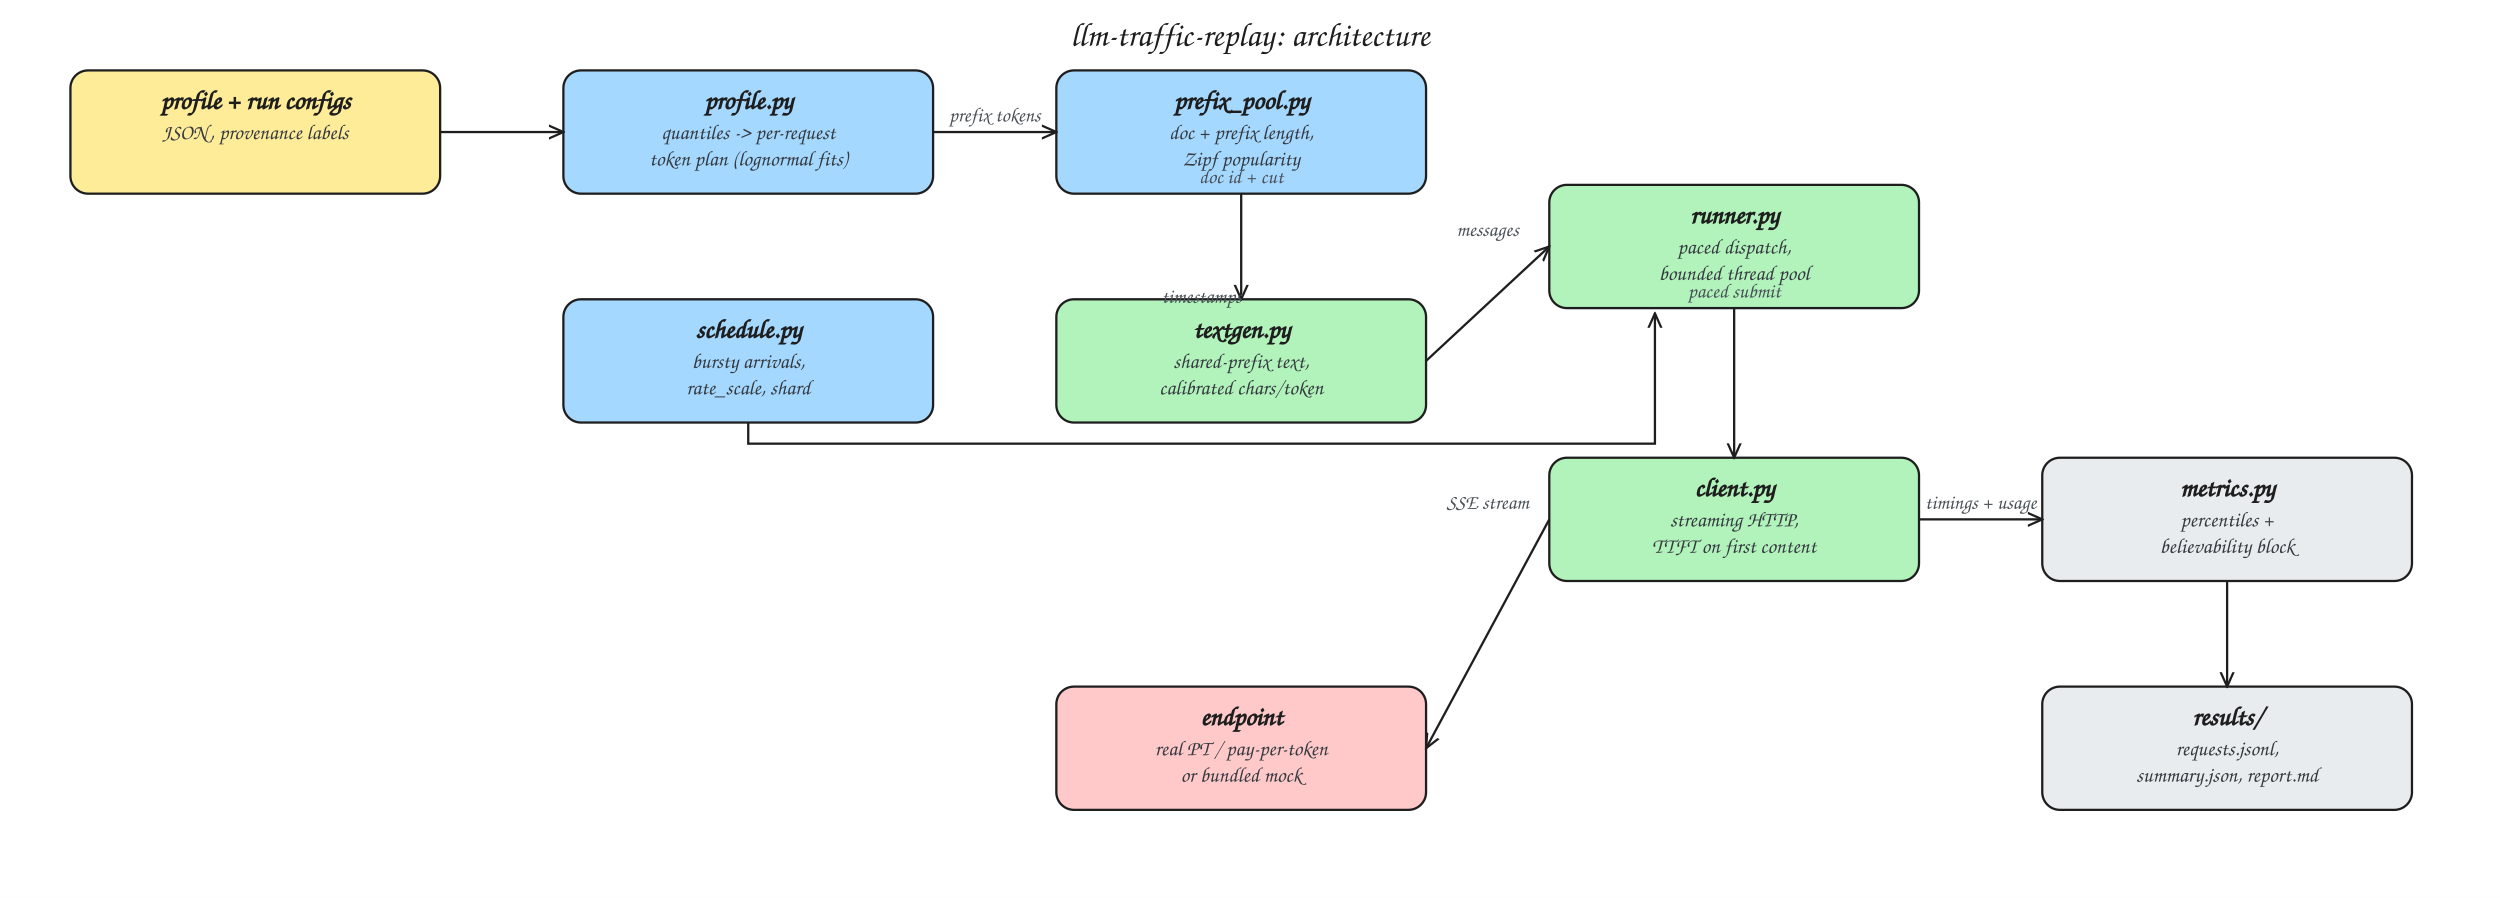
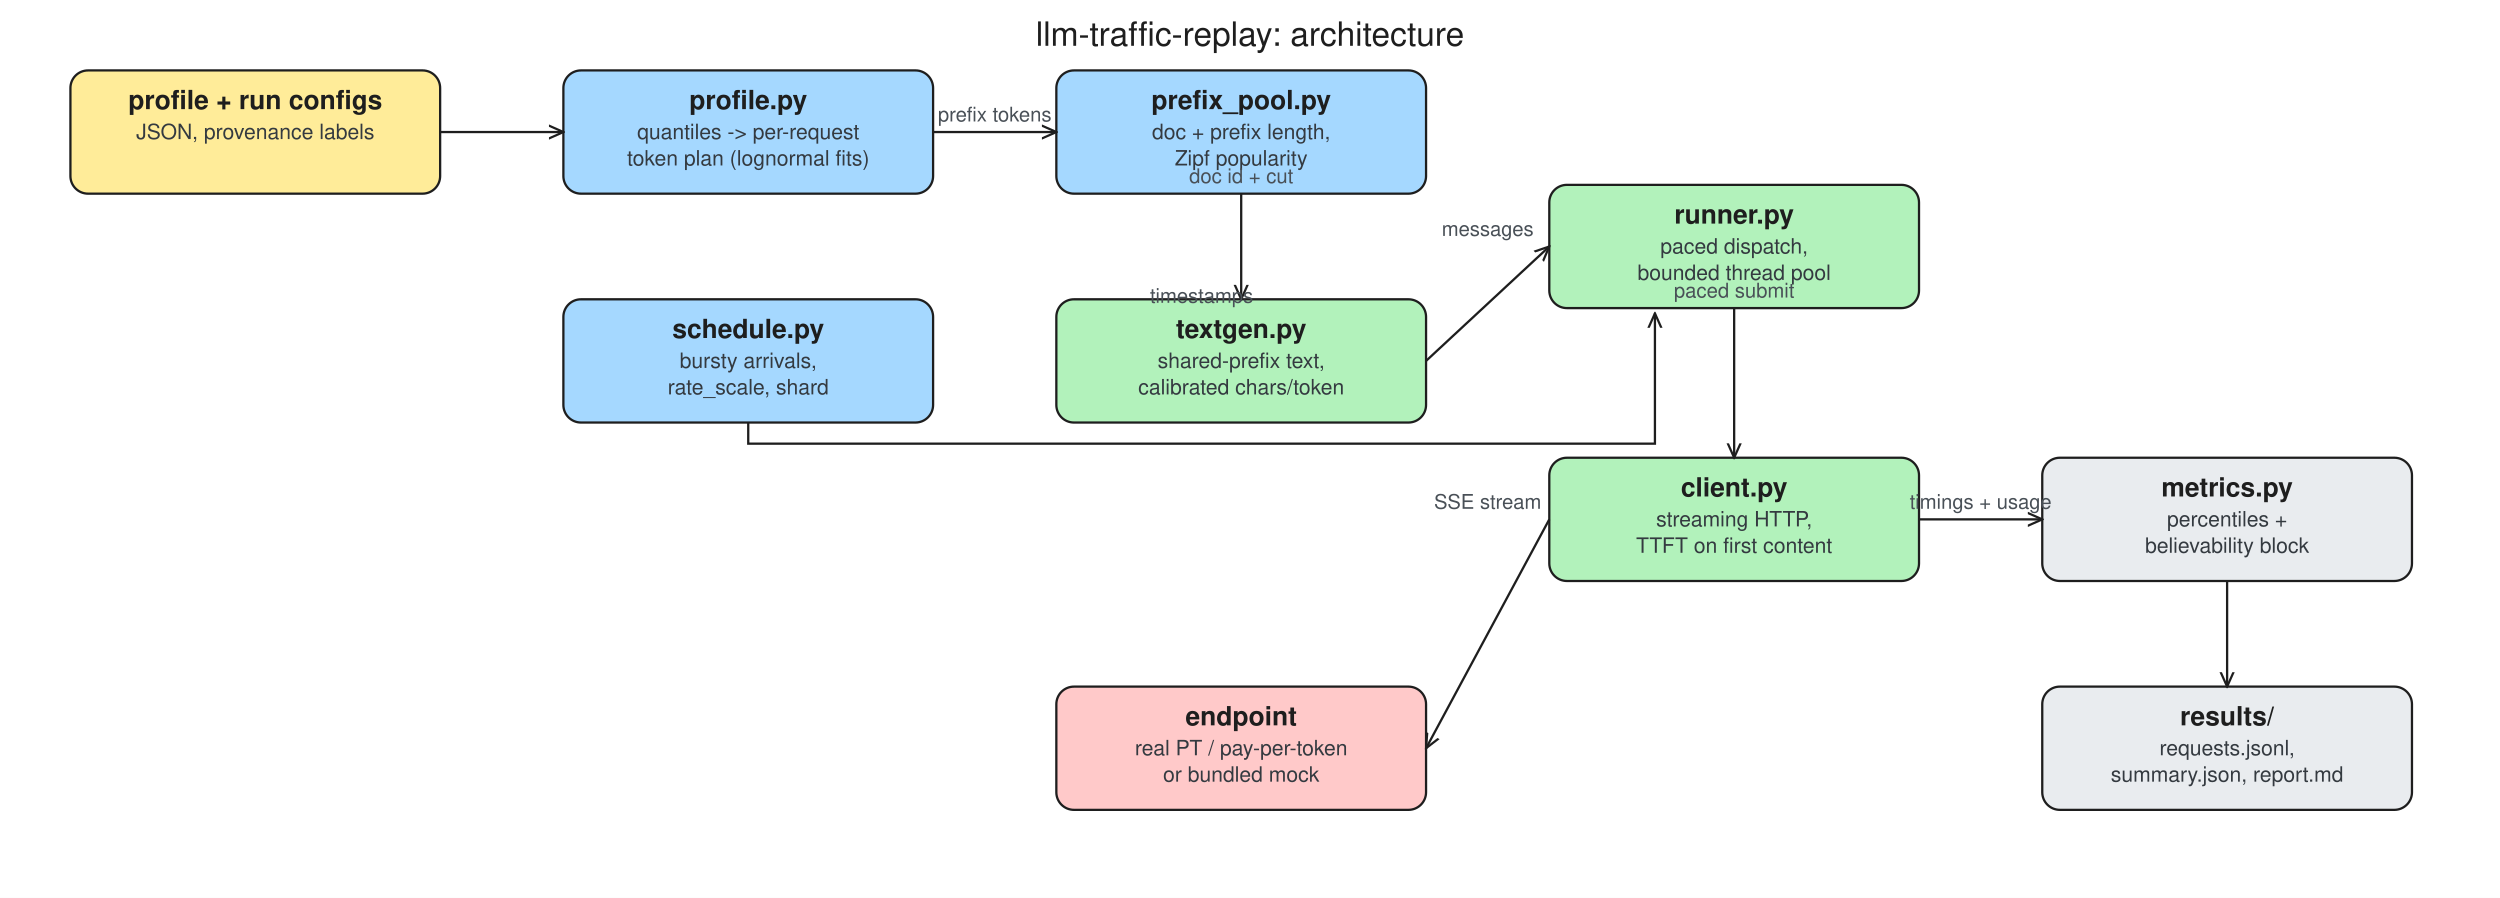
<svg xmlns="http://www.w3.org/2000/svg" viewBox="0 0 1420 510" width="1420" height="510">
  <defs>
    <marker id="ah" viewBox="0 0 10 10" refX="9" refY="5" markerWidth="7" markerHeight="7" orient="auto-start-reverse">
      <path d="M 0 1 L 9 5 L 0 9" fill="none" stroke="#1e1e1e" stroke-width="1.4" stroke-linecap="round" />
    </marker>
  </defs>
  <rect width="1420" height="510" fill="white" />
-   <text x="710.0" y="26" text-anchor="middle" font-family="Segoe Print, Bradley Hand, Comic Sans MS, cursive" font-size="19" fill="#1e1e1e">llm-traffic-replay: architecture</text>
+   <text x="710.0" y="26" text-anchor="middle" font-family="-apple-system, BlinkMacSystemFont, Segoe UI, Helvetica, Arial, sans-serif" font-size="19" fill="#1e1e1e">llm-traffic-replay: architecture</text>
  <rect x="40" y="40" rx="10" width="210" height="70" fill="#ffec99" stroke="#1e1e1e" stroke-width="1.3" />
-   <text x="145.0" y="62" text-anchor="middle" font-family="Segoe Print, Bradley Hand, Comic Sans MS, cursive" font-size="15" font-weight="bold" fill="#1e1e1e">profile + run configs</text>
-   <text x="145.0" y="79" text-anchor="middle" font-family="Segoe Print, Bradley Hand, Comic Sans MS, cursive" font-size="12" fill="#343a40">JSON, provenance labels</text>
+   <text x="145.0" y="62" text-anchor="middle" font-family="-apple-system, BlinkMacSystemFont, Segoe UI, Helvetica, Arial, sans-serif" font-size="15" font-weight="bold" fill="#1e1e1e">profile + run configs</text>
+   <text x="145.0" y="79" text-anchor="middle" font-family="-apple-system, BlinkMacSystemFont, Segoe UI, Helvetica, Arial, sans-serif" font-size="12" fill="#343a40">JSON, provenance labels</text>
  <rect x="320" y="40" rx="10" width="210" height="70" fill="#a5d8ff" stroke="#1e1e1e" stroke-width="1.3" />
-   <text x="425.0" y="62" text-anchor="middle" font-family="Segoe Print, Bradley Hand, Comic Sans MS, cursive" font-size="15" font-weight="bold" fill="#1e1e1e">profile.py</text>
-   <text x="425.0" y="79" text-anchor="middle" font-family="Segoe Print, Bradley Hand, Comic Sans MS, cursive" font-size="12" fill="#343a40">quantiles -&gt; per-request</text>
-   <text x="425.0" y="94" text-anchor="middle" font-family="Segoe Print, Bradley Hand, Comic Sans MS, cursive" font-size="12" fill="#343a40">token plan (lognormal fits)</text>
+   <text x="425.0" y="62" text-anchor="middle" font-family="-apple-system, BlinkMacSystemFont, Segoe UI, Helvetica, Arial, sans-serif" font-size="15" font-weight="bold" fill="#1e1e1e">profile.py</text>
+   <text x="425.0" y="79" text-anchor="middle" font-family="-apple-system, BlinkMacSystemFont, Segoe UI, Helvetica, Arial, sans-serif" font-size="12" fill="#343a40">quantiles -&gt; per-request</text>
+   <text x="425.0" y="94" text-anchor="middle" font-family="-apple-system, BlinkMacSystemFont, Segoe UI, Helvetica, Arial, sans-serif" font-size="12" fill="#343a40">token plan (lognormal fits)</text>
  <rect x="600" y="40" rx="10" width="210" height="70" fill="#a5d8ff" stroke="#1e1e1e" stroke-width="1.3" />
-   <text x="705.0" y="62" text-anchor="middle" font-family="Segoe Print, Bradley Hand, Comic Sans MS, cursive" font-size="15" font-weight="bold" fill="#1e1e1e">prefix_pool.py</text>
-   <text x="705.0" y="79" text-anchor="middle" font-family="Segoe Print, Bradley Hand, Comic Sans MS, cursive" font-size="12" fill="#343a40">doc + prefix length,</text>
-   <text x="705.0" y="94" text-anchor="middle" font-family="Segoe Print, Bradley Hand, Comic Sans MS, cursive" font-size="12" fill="#343a40">Zipf popularity</text>
+   <text x="705.0" y="62" text-anchor="middle" font-family="-apple-system, BlinkMacSystemFont, Segoe UI, Helvetica, Arial, sans-serif" font-size="15" font-weight="bold" fill="#1e1e1e">prefix_pool.py</text>
+   <text x="705.0" y="79" text-anchor="middle" font-family="-apple-system, BlinkMacSystemFont, Segoe UI, Helvetica, Arial, sans-serif" font-size="12" fill="#343a40">doc + prefix length,</text>
+   <text x="705.0" y="94" text-anchor="middle" font-family="-apple-system, BlinkMacSystemFont, Segoe UI, Helvetica, Arial, sans-serif" font-size="12" fill="#343a40">Zipf popularity</text>
  <rect x="320" y="170" rx="10" width="210" height="70" fill="#a5d8ff" stroke="#1e1e1e" stroke-width="1.3" />
-   <text x="425.0" y="192" text-anchor="middle" font-family="Segoe Print, Bradley Hand, Comic Sans MS, cursive" font-size="15" font-weight="bold" fill="#1e1e1e">schedule.py</text>
-   <text x="425.0" y="209" text-anchor="middle" font-family="Segoe Print, Bradley Hand, Comic Sans MS, cursive" font-size="12" fill="#343a40">bursty arrivals,</text>
-   <text x="425.0" y="224" text-anchor="middle" font-family="Segoe Print, Bradley Hand, Comic Sans MS, cursive" font-size="12" fill="#343a40">rate_scale, shard</text>
+   <text x="425.0" y="192" text-anchor="middle" font-family="-apple-system, BlinkMacSystemFont, Segoe UI, Helvetica, Arial, sans-serif" font-size="15" font-weight="bold" fill="#1e1e1e">schedule.py</text>
+   <text x="425.0" y="209" text-anchor="middle" font-family="-apple-system, BlinkMacSystemFont, Segoe UI, Helvetica, Arial, sans-serif" font-size="12" fill="#343a40">bursty arrivals,</text>
+   <text x="425.0" y="224" text-anchor="middle" font-family="-apple-system, BlinkMacSystemFont, Segoe UI, Helvetica, Arial, sans-serif" font-size="12" fill="#343a40">rate_scale, shard</text>
  <rect x="600" y="170" rx="10" width="210" height="70" fill="#b2f2bb" stroke="#1e1e1e" stroke-width="1.3" />
-   <text x="705.0" y="192" text-anchor="middle" font-family="Segoe Print, Bradley Hand, Comic Sans MS, cursive" font-size="15" font-weight="bold" fill="#1e1e1e">textgen.py</text>
-   <text x="705.0" y="209" text-anchor="middle" font-family="Segoe Print, Bradley Hand, Comic Sans MS, cursive" font-size="12" fill="#343a40">shared-prefix text,</text>
-   <text x="705.0" y="224" text-anchor="middle" font-family="Segoe Print, Bradley Hand, Comic Sans MS, cursive" font-size="12" fill="#343a40">calibrated chars/token</text>
+   <text x="705.0" y="192" text-anchor="middle" font-family="-apple-system, BlinkMacSystemFont, Segoe UI, Helvetica, Arial, sans-serif" font-size="15" font-weight="bold" fill="#1e1e1e">textgen.py</text>
+   <text x="705.0" y="209" text-anchor="middle" font-family="-apple-system, BlinkMacSystemFont, Segoe UI, Helvetica, Arial, sans-serif" font-size="12" fill="#343a40">shared-prefix text,</text>
+   <text x="705.0" y="224" text-anchor="middle" font-family="-apple-system, BlinkMacSystemFont, Segoe UI, Helvetica, Arial, sans-serif" font-size="12" fill="#343a40">calibrated chars/token</text>
  <rect x="880" y="105" rx="10" width="210" height="70" fill="#b2f2bb" stroke="#1e1e1e" stroke-width="1.3" />
-   <text x="985.0" y="127" text-anchor="middle" font-family="Segoe Print, Bradley Hand, Comic Sans MS, cursive" font-size="15" font-weight="bold" fill="#1e1e1e">runner.py</text>
-   <text x="985.0" y="144" text-anchor="middle" font-family="Segoe Print, Bradley Hand, Comic Sans MS, cursive" font-size="12" fill="#343a40">paced dispatch,</text>
-   <text x="985.0" y="159" text-anchor="middle" font-family="Segoe Print, Bradley Hand, Comic Sans MS, cursive" font-size="12" fill="#343a40">bounded thread pool</text>
+   <text x="985.0" y="127" text-anchor="middle" font-family="-apple-system, BlinkMacSystemFont, Segoe UI, Helvetica, Arial, sans-serif" font-size="15" font-weight="bold" fill="#1e1e1e">runner.py</text>
+   <text x="985.0" y="144" text-anchor="middle" font-family="-apple-system, BlinkMacSystemFont, Segoe UI, Helvetica, Arial, sans-serif" font-size="12" fill="#343a40">paced dispatch,</text>
+   <text x="985.0" y="159" text-anchor="middle" font-family="-apple-system, BlinkMacSystemFont, Segoe UI, Helvetica, Arial, sans-serif" font-size="12" fill="#343a40">bounded thread pool</text>
  <rect x="880" y="260" rx="10" width="210" height="70" fill="#b2f2bb" stroke="#1e1e1e" stroke-width="1.3" />
-   <text x="985.0" y="282" text-anchor="middle" font-family="Segoe Print, Bradley Hand, Comic Sans MS, cursive" font-size="15" font-weight="bold" fill="#1e1e1e">client.py</text>
-   <text x="985.0" y="299" text-anchor="middle" font-family="Segoe Print, Bradley Hand, Comic Sans MS, cursive" font-size="12" fill="#343a40">streaming HTTP,</text>
-   <text x="985.0" y="314" text-anchor="middle" font-family="Segoe Print, Bradley Hand, Comic Sans MS, cursive" font-size="12" fill="#343a40">TTFT on first content</text>
+   <text x="985.0" y="282" text-anchor="middle" font-family="-apple-system, BlinkMacSystemFont, Segoe UI, Helvetica, Arial, sans-serif" font-size="15" font-weight="bold" fill="#1e1e1e">client.py</text>
+   <text x="985.0" y="299" text-anchor="middle" font-family="-apple-system, BlinkMacSystemFont, Segoe UI, Helvetica, Arial, sans-serif" font-size="12" fill="#343a40">streaming HTTP,</text>
+   <text x="985.0" y="314" text-anchor="middle" font-family="-apple-system, BlinkMacSystemFont, Segoe UI, Helvetica, Arial, sans-serif" font-size="12" fill="#343a40">TTFT on first content</text>
  <rect x="600" y="390" rx="10" width="210" height="70" fill="#ffc9c9" stroke="#1e1e1e" stroke-width="1.3" />
-   <text x="705.0" y="412" text-anchor="middle" font-family="Segoe Print, Bradley Hand, Comic Sans MS, cursive" font-size="15" font-weight="bold" fill="#1e1e1e">endpoint</text>
-   <text x="705.0" y="429" text-anchor="middle" font-family="Segoe Print, Bradley Hand, Comic Sans MS, cursive" font-size="12" fill="#343a40">real PT / pay-per-token</text>
-   <text x="705.0" y="444" text-anchor="middle" font-family="Segoe Print, Bradley Hand, Comic Sans MS, cursive" font-size="12" fill="#343a40">or bundled mock</text>
+   <text x="705.0" y="412" text-anchor="middle" font-family="-apple-system, BlinkMacSystemFont, Segoe UI, Helvetica, Arial, sans-serif" font-size="15" font-weight="bold" fill="#1e1e1e">endpoint</text>
+   <text x="705.0" y="429" text-anchor="middle" font-family="-apple-system, BlinkMacSystemFont, Segoe UI, Helvetica, Arial, sans-serif" font-size="12" fill="#343a40">real PT / pay-per-token</text>
+   <text x="705.0" y="444" text-anchor="middle" font-family="-apple-system, BlinkMacSystemFont, Segoe UI, Helvetica, Arial, sans-serif" font-size="12" fill="#343a40">or bundled mock</text>
  <rect x="1160" y="260" rx="10" width="210" height="70" fill="#e9ecef" stroke="#1e1e1e" stroke-width="1.3" />
-   <text x="1265.0" y="282" text-anchor="middle" font-family="Segoe Print, Bradley Hand, Comic Sans MS, cursive" font-size="15" font-weight="bold" fill="#1e1e1e">metrics.py</text>
-   <text x="1265.0" y="299" text-anchor="middle" font-family="Segoe Print, Bradley Hand, Comic Sans MS, cursive" font-size="12" fill="#343a40">percentiles +</text>
-   <text x="1265.0" y="314" text-anchor="middle" font-family="Segoe Print, Bradley Hand, Comic Sans MS, cursive" font-size="12" fill="#343a40">believability block</text>
+   <text x="1265.0" y="282" text-anchor="middle" font-family="-apple-system, BlinkMacSystemFont, Segoe UI, Helvetica, Arial, sans-serif" font-size="15" font-weight="bold" fill="#1e1e1e">metrics.py</text>
+   <text x="1265.0" y="299" text-anchor="middle" font-family="-apple-system, BlinkMacSystemFont, Segoe UI, Helvetica, Arial, sans-serif" font-size="12" fill="#343a40">percentiles +</text>
+   <text x="1265.0" y="314" text-anchor="middle" font-family="-apple-system, BlinkMacSystemFont, Segoe UI, Helvetica, Arial, sans-serif" font-size="12" fill="#343a40">believability block</text>
  <rect x="1160" y="390" rx="10" width="210" height="70" fill="#e9ecef" stroke="#1e1e1e" stroke-width="1.3" />
-   <text x="1265.0" y="412" text-anchor="middle" font-family="Segoe Print, Bradley Hand, Comic Sans MS, cursive" font-size="15" font-weight="bold" fill="#1e1e1e">results/</text>
-   <text x="1265.0" y="429" text-anchor="middle" font-family="Segoe Print, Bradley Hand, Comic Sans MS, cursive" font-size="12" fill="#343a40">requests.jsonl,</text>
-   <text x="1265.0" y="444" text-anchor="middle" font-family="Segoe Print, Bradley Hand, Comic Sans MS, cursive" font-size="12" fill="#343a40">summary.json, report.md</text>
+   <text x="1265.0" y="412" text-anchor="middle" font-family="-apple-system, BlinkMacSystemFont, Segoe UI, Helvetica, Arial, sans-serif" font-size="15" font-weight="bold" fill="#1e1e1e">results/</text>
+   <text x="1265.0" y="429" text-anchor="middle" font-family="-apple-system, BlinkMacSystemFont, Segoe UI, Helvetica, Arial, sans-serif" font-size="12" fill="#343a40">requests.jsonl,</text>
+   <text x="1265.0" y="444" text-anchor="middle" font-family="-apple-system, BlinkMacSystemFont, Segoe UI, Helvetica, Arial, sans-serif" font-size="12" fill="#343a40">summary.json, report.md</text>
  <path d="M 250 75.0 L 320 75.0" stroke="#1e1e1e" stroke-width="1.3" fill="none" marker-end="url(#ah)" />
  <path d="M 530 75.0 L 600 75.0" stroke="#1e1e1e" stroke-width="1.3" fill="none" marker-end="url(#ah)" />
-   <text x="565.0" y="69.0" text-anchor="middle" font-family="Segoe Print, Bradley Hand, Comic Sans MS, cursive" font-size="11.5" fill="#495057">prefix tokens</text>
+   <text x="565.0" y="69.0" text-anchor="middle" font-family="-apple-system, BlinkMacSystemFont, Segoe UI, Helvetica, Arial, sans-serif" font-size="11.5" fill="#495057">prefix tokens</text>
  <path d="M 705.0 110 L 705.0 170" stroke="#1e1e1e" stroke-width="1.3" fill="none" marker-end="url(#ah)" />
-   <text x="705.0" y="104" text-anchor="middle" font-family="Segoe Print, Bradley Hand, Comic Sans MS, cursive" font-size="11.5" fill="#495057">doc id + cut</text>
+   <text x="705.0" y="104" text-anchor="middle" font-family="-apple-system, BlinkMacSystemFont, Segoe UI, Helvetica, Arial, sans-serif" font-size="11.5" fill="#495057">doc id + cut</text>
  <path d="M 425 240 L 425 252 L 940 252 L 940 178" stroke="#1e1e1e" stroke-width="1.3" fill="none" marker-end="url(#ah)" />
-   <text x="682.5" y="172" text-anchor="middle" font-family="Segoe Print, Bradley Hand, Comic Sans MS, cursive" font-size="11.5" fill="#495057">timestamps</text>
+   <text x="682.5" y="172" text-anchor="middle" font-family="-apple-system, BlinkMacSystemFont, Segoe UI, Helvetica, Arial, sans-serif" font-size="11.5" fill="#495057">timestamps</text>
  <path d="M 810 205.0 L 880 140.0" stroke="#1e1e1e" stroke-width="1.3" fill="none" marker-end="url(#ah)" />
-   <text x="845.0" y="134.0" text-anchor="middle" font-family="Segoe Print, Bradley Hand, Comic Sans MS, cursive" font-size="11.5" fill="#495057">messages</text>
+   <text x="845.0" y="134.0" text-anchor="middle" font-family="-apple-system, BlinkMacSystemFont, Segoe UI, Helvetica, Arial, sans-serif" font-size="11.5" fill="#495057">messages</text>
  <path d="M 985.0 175 L 985.0 260" stroke="#1e1e1e" stroke-width="1.3" fill="none" marker-end="url(#ah)" />
-   <text x="985.0" y="169" text-anchor="middle" font-family="Segoe Print, Bradley Hand, Comic Sans MS, cursive" font-size="11.5" fill="#495057">paced submit</text>
+   <text x="985.0" y="169" text-anchor="middle" font-family="-apple-system, BlinkMacSystemFont, Segoe UI, Helvetica, Arial, sans-serif" font-size="11.5" fill="#495057">paced submit</text>
  <path d="M 880 295.0 L 810 425.0" stroke="#1e1e1e" stroke-width="1.3" fill="none" marker-end="url(#ah)" />
-   <text x="845.0" y="289.0" text-anchor="middle" font-family="Segoe Print, Bradley Hand, Comic Sans MS, cursive" font-size="11.5" fill="#495057">SSE stream</text>
+   <text x="845.0" y="289.0" text-anchor="middle" font-family="-apple-system, BlinkMacSystemFont, Segoe UI, Helvetica, Arial, sans-serif" font-size="11.5" fill="#495057">SSE stream</text>
  <path d="M 1090 295.0 L 1160 295.0" stroke="#1e1e1e" stroke-width="1.3" fill="none" marker-end="url(#ah)" />
-   <text x="1125.0" y="289.0" text-anchor="middle" font-family="Segoe Print, Bradley Hand, Comic Sans MS, cursive" font-size="11.5" fill="#495057">timings + usage</text>
+   <text x="1125.0" y="289.0" text-anchor="middle" font-family="-apple-system, BlinkMacSystemFont, Segoe UI, Helvetica, Arial, sans-serif" font-size="11.5" fill="#495057">timings + usage</text>
  <path d="M 1265.0 330 L 1265.0 390" stroke="#1e1e1e" stroke-width="1.3" fill="none" marker-end="url(#ah)" />
</svg>
